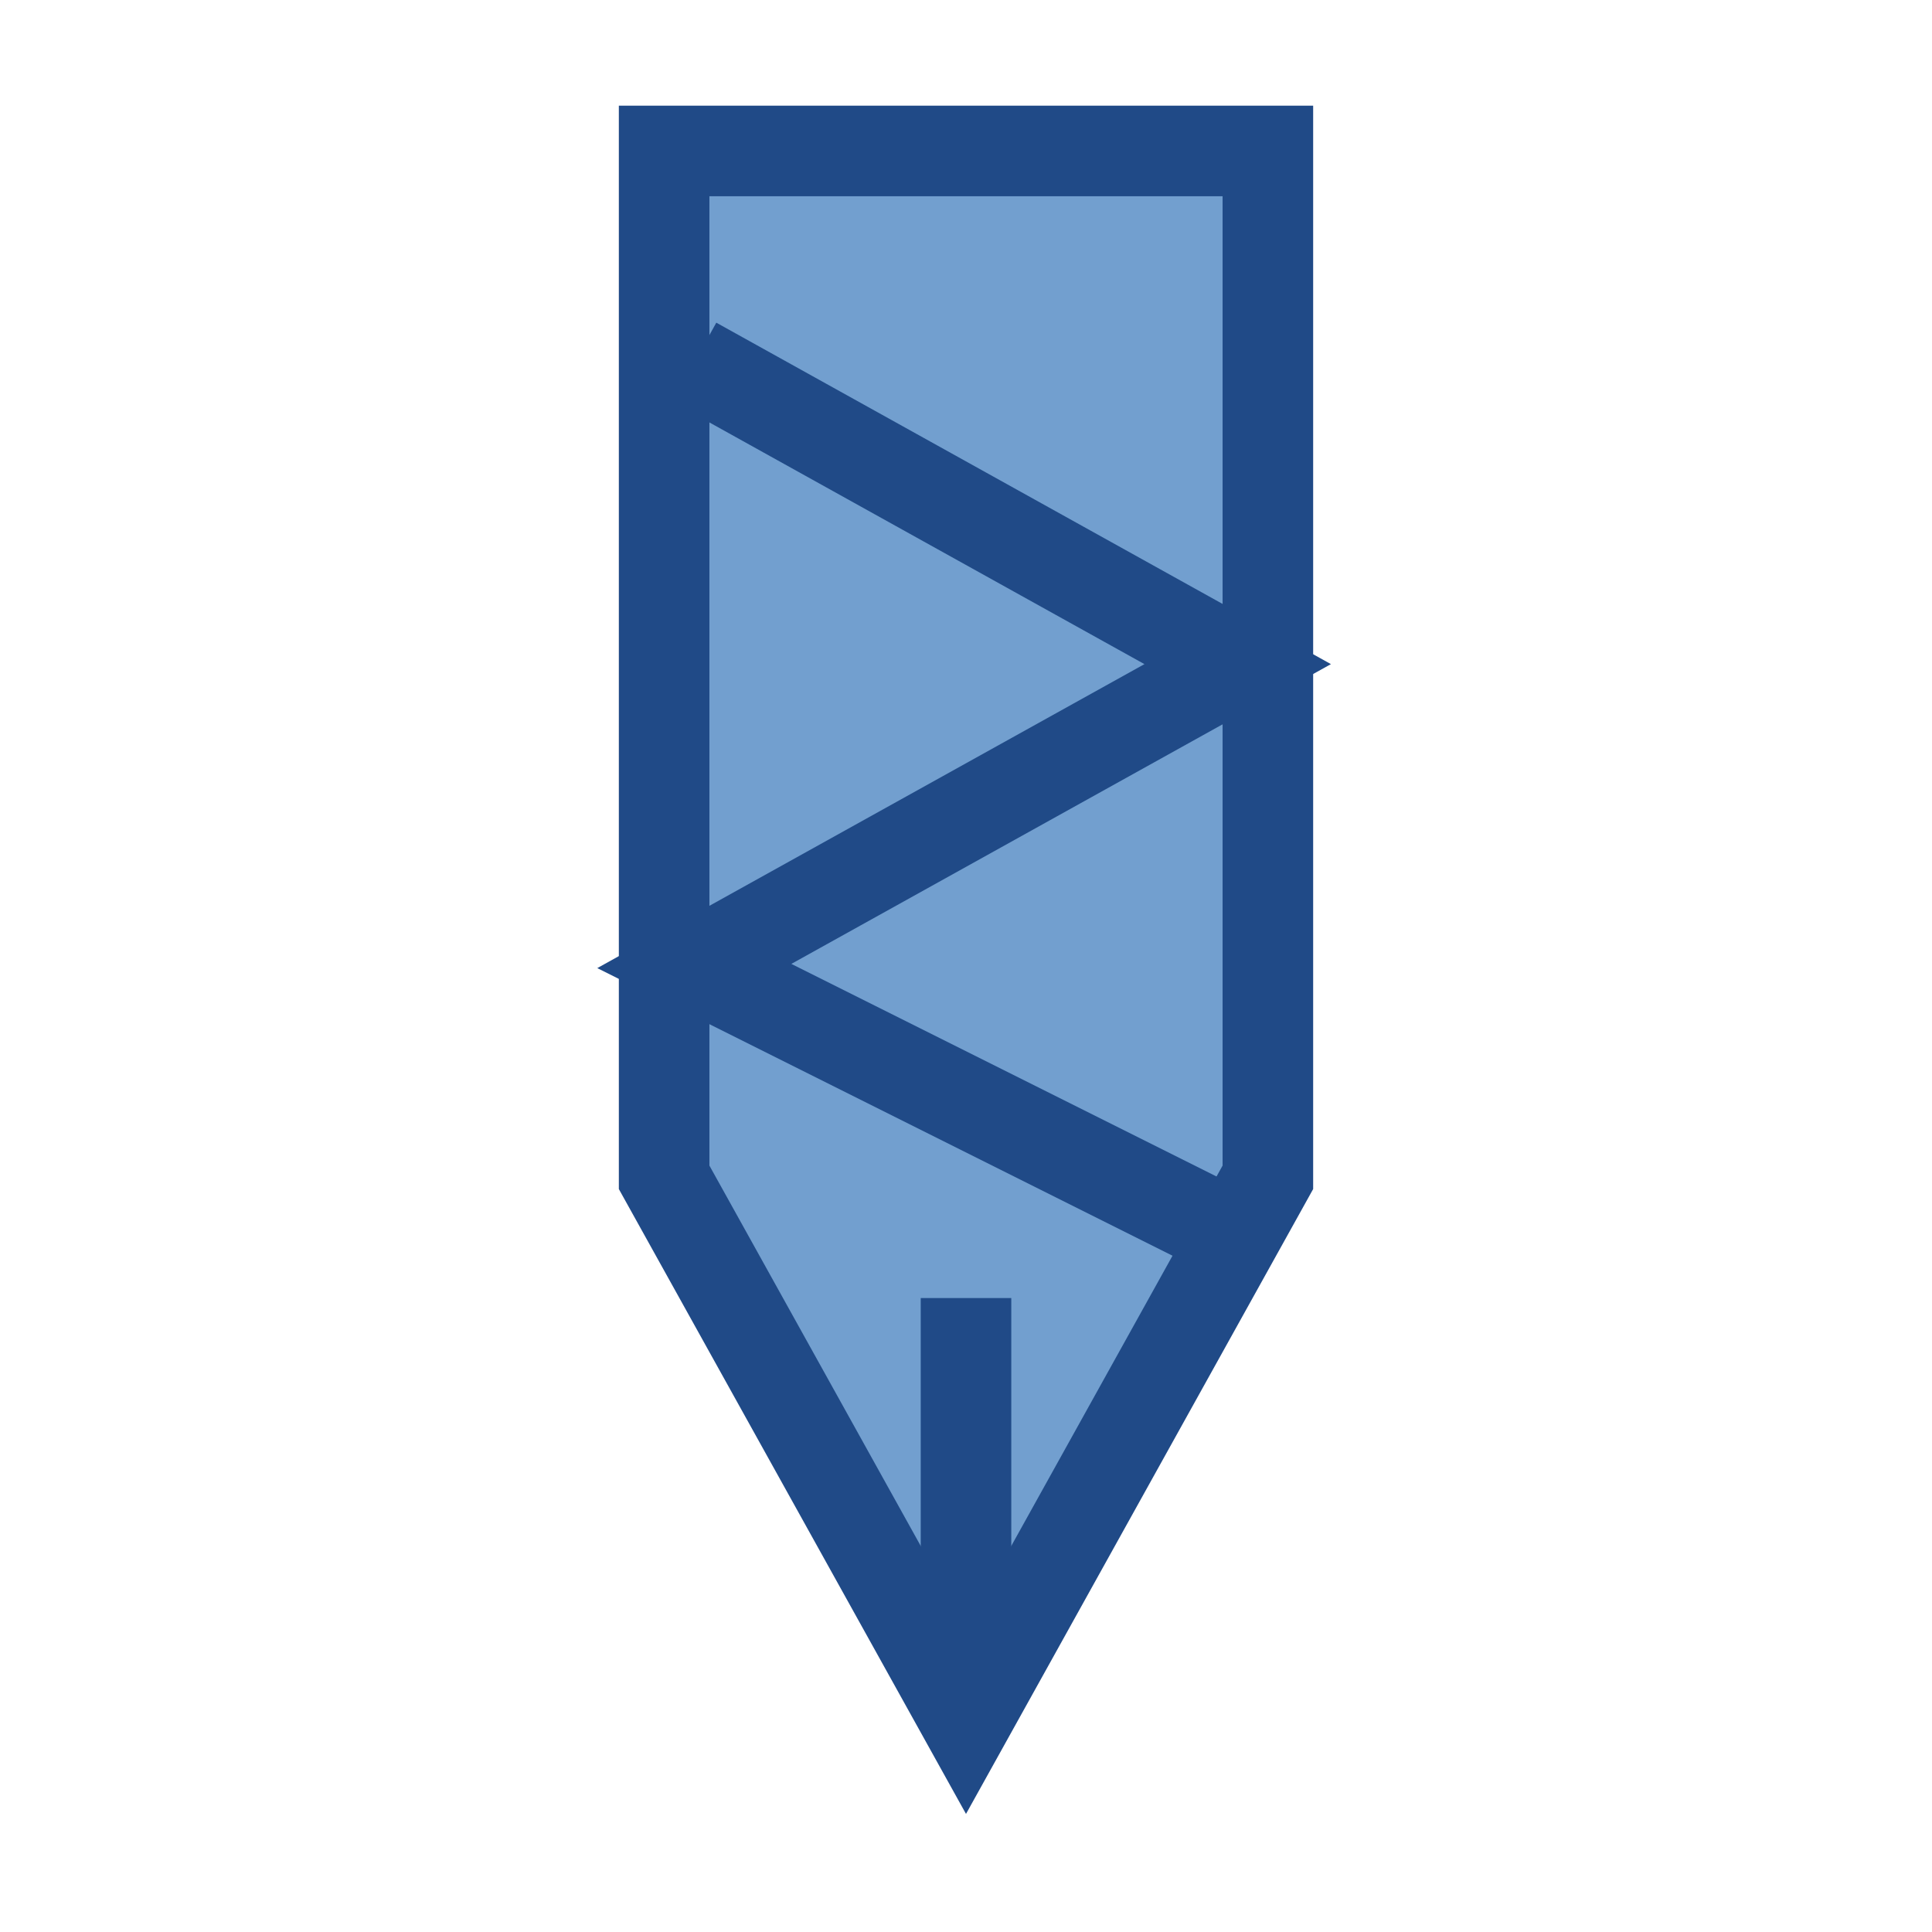
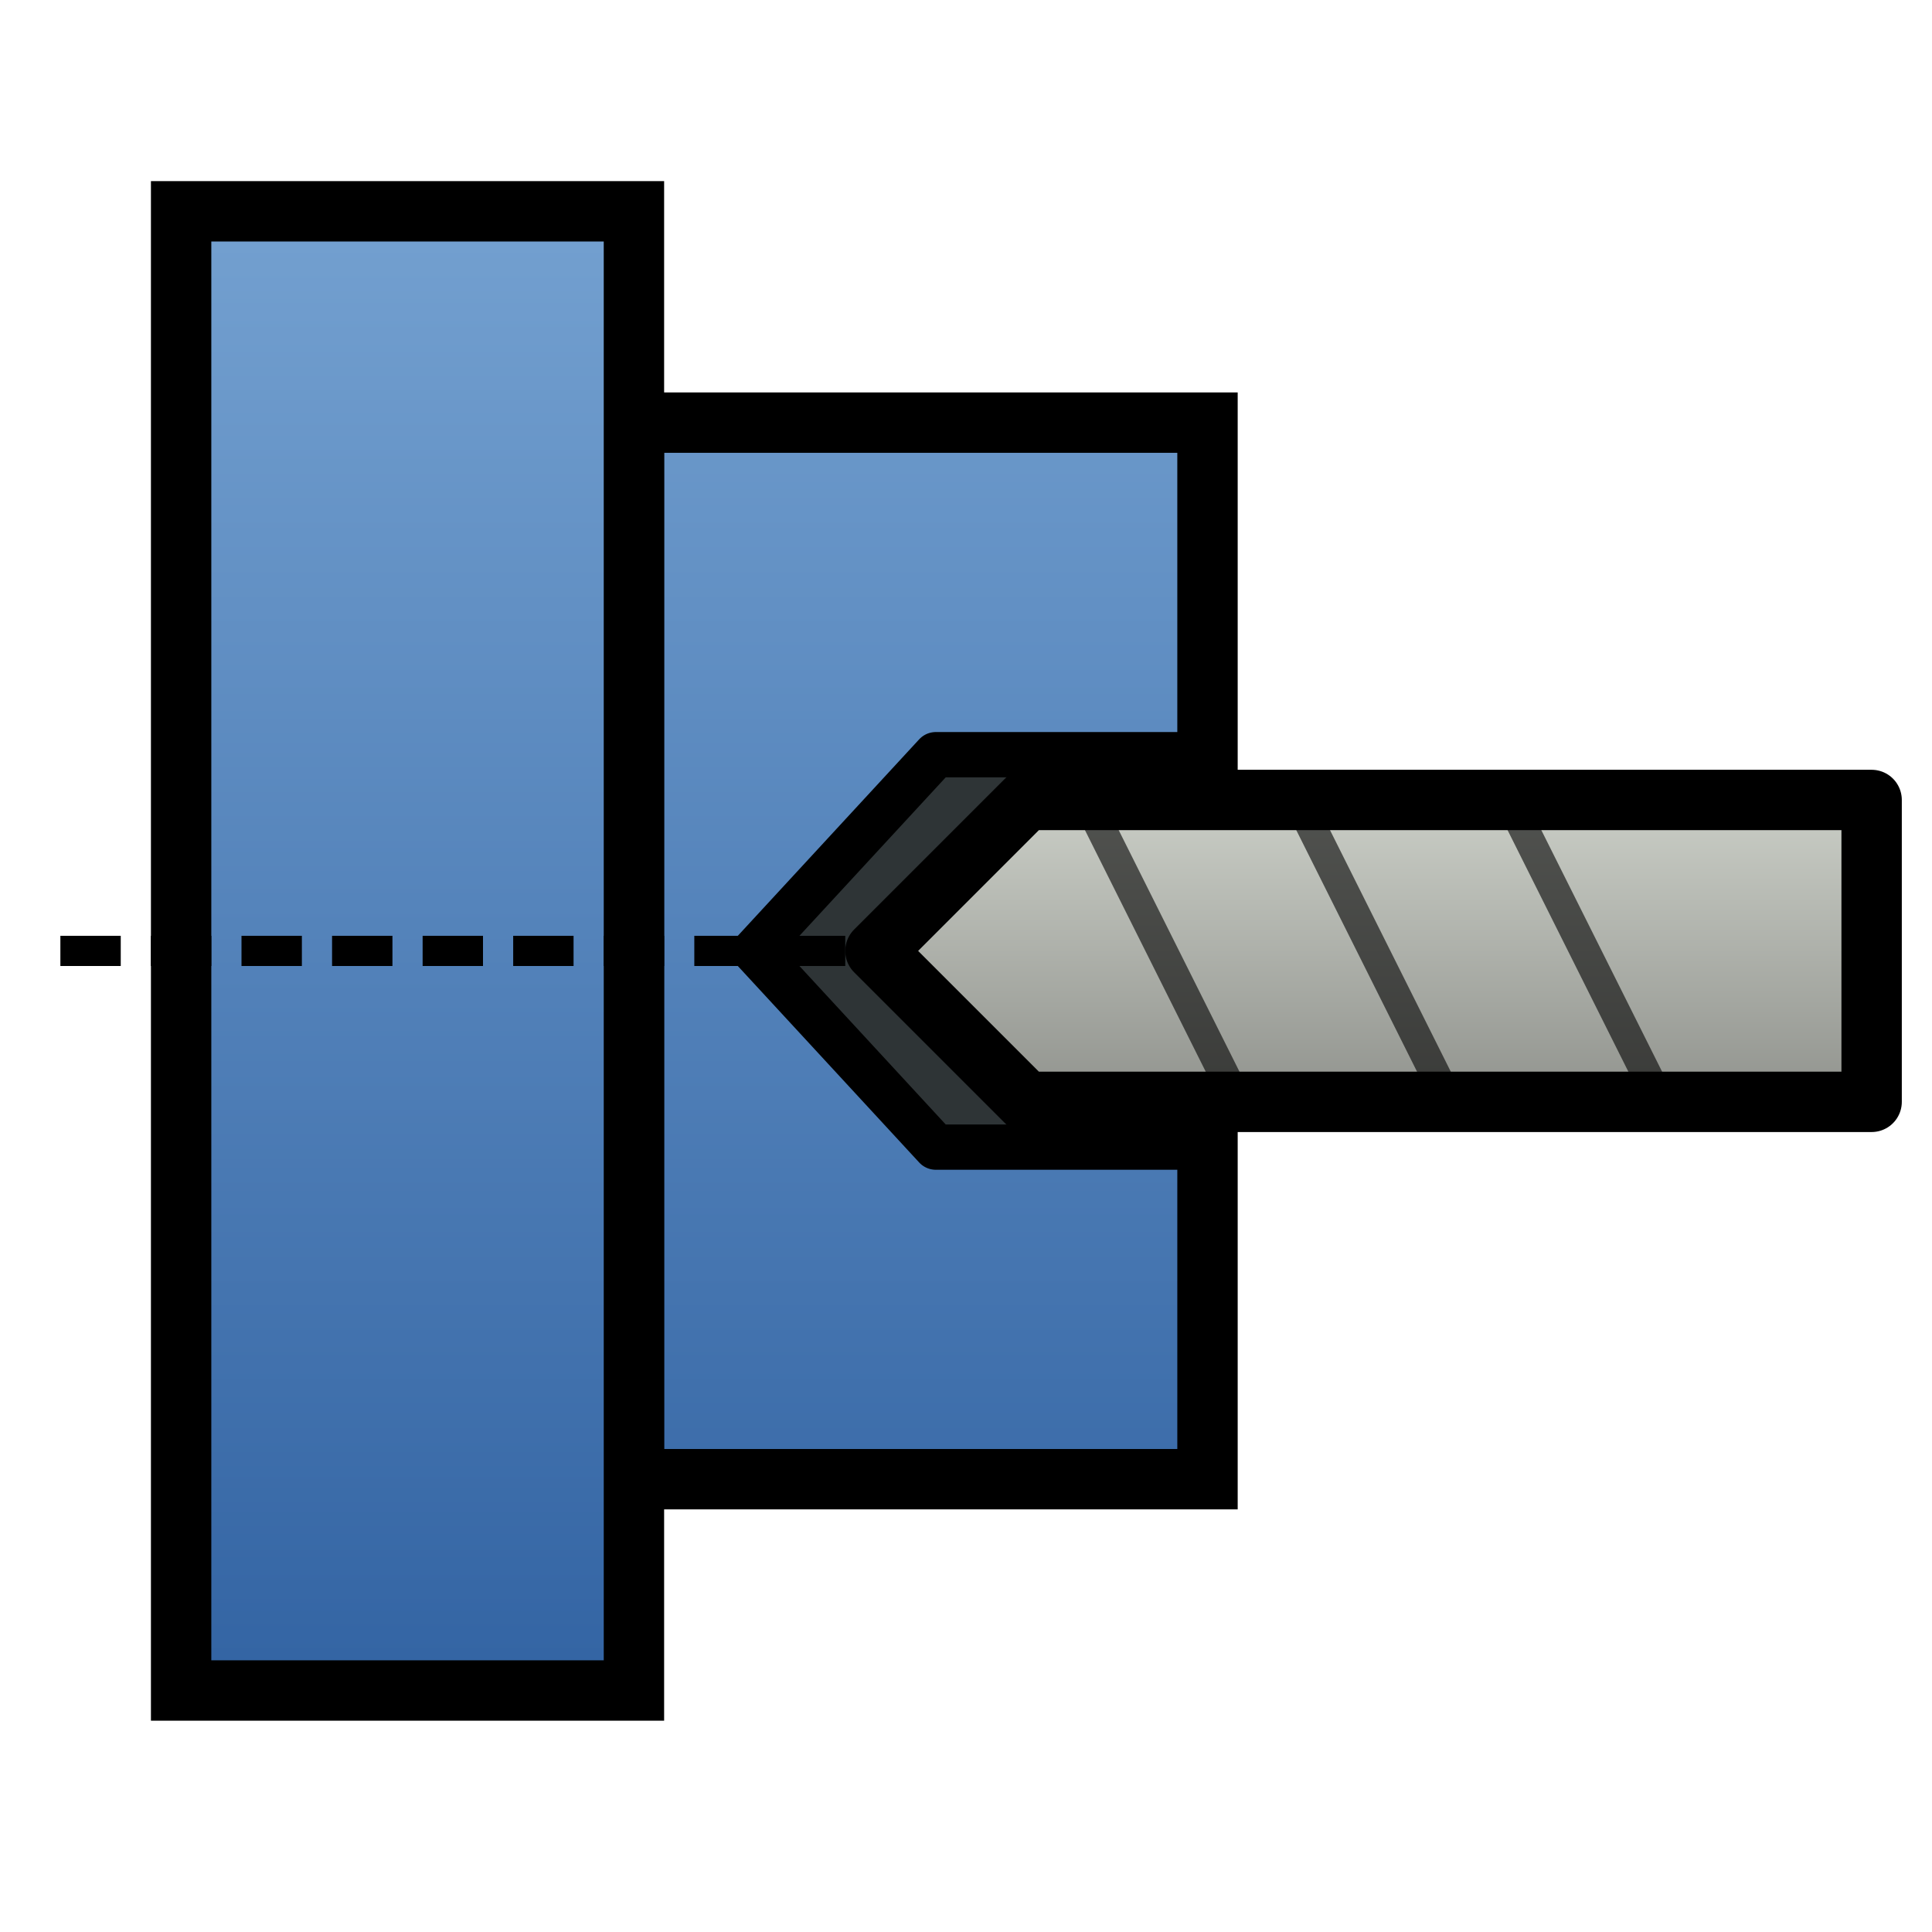
- <svg xmlns="http://www.w3.org/2000/svg" width="64" height="64" viewBox="0 0 64 64">
-   <path d="M22 5h20v34L32 57 22 39Z" fill="#729fcf" stroke="#204a87" stroke-width="3" />
-   <path d="m23 12 18 10-18 10 18 9M32 43v14" fill="none" stroke="#204a87" stroke-width="3" />
+ <svg xmlns="http://www.w3.org/2000/svg" width="64px" height="64px" viewBox="0 0 64 64" version="1.1">
+   <defs>
+     <linearGradient id="drillPart" x1="20" y1="8" x2="20" y2="55" gradientUnits="userSpaceOnUse">
+       <stop offset="0" style="stop-color:#729fcf;stop-opacity:1" />
+       <stop offset="1" style="stop-color:#3465a4;stop-opacity:1" />
+     </linearGradient>
+     <linearGradient id="drillTool" x1="40" y1="25" x2="40" y2="38" gradientUnits="userSpaceOnUse">
+       <stop offset="0" style="stop-color:#d3d7cf;stop-opacity:1" />
+       <stop offset="1" style="stop-color:#888a85;stop-opacity:1" />
+     </linearGradient>
+   </defs>
+   <rect style="fill:url(#drillPart);stroke:#000000;stroke-width:2" x="21" y="14" width="19" height="35" />
+   <rect style="fill:url(#drillPart);stroke:#000000;stroke-width:2" x="6" y="7" width="15" height="49" />
+   <path style="fill:#2e3436;stroke:#000000;stroke-width:1.5;stroke-linejoin:round" d="M 40,25 H 31 L 25,31.5 L 31,38 H 40 Z" />
+   <path style="fill:url(#drillTool);stroke:#000000;stroke-width:2;stroke-linejoin:round" d="M 29,31.5 L 34,26.5 H 62 V 36.5 H 34 Z" />
+   <path style="fill:none;stroke:#000000;stroke-width:1;stroke-opacity:0.6" d="M 36,26.5 L 41,36.5 M 43,26.5 L 48,36.5 M 50,26.5 L 55,36.5" />
+   <path style="fill:none;stroke:#000000;stroke-width:1;stroke-dasharray:2,1" d="M 2,31.5 H 28" />
</svg>
